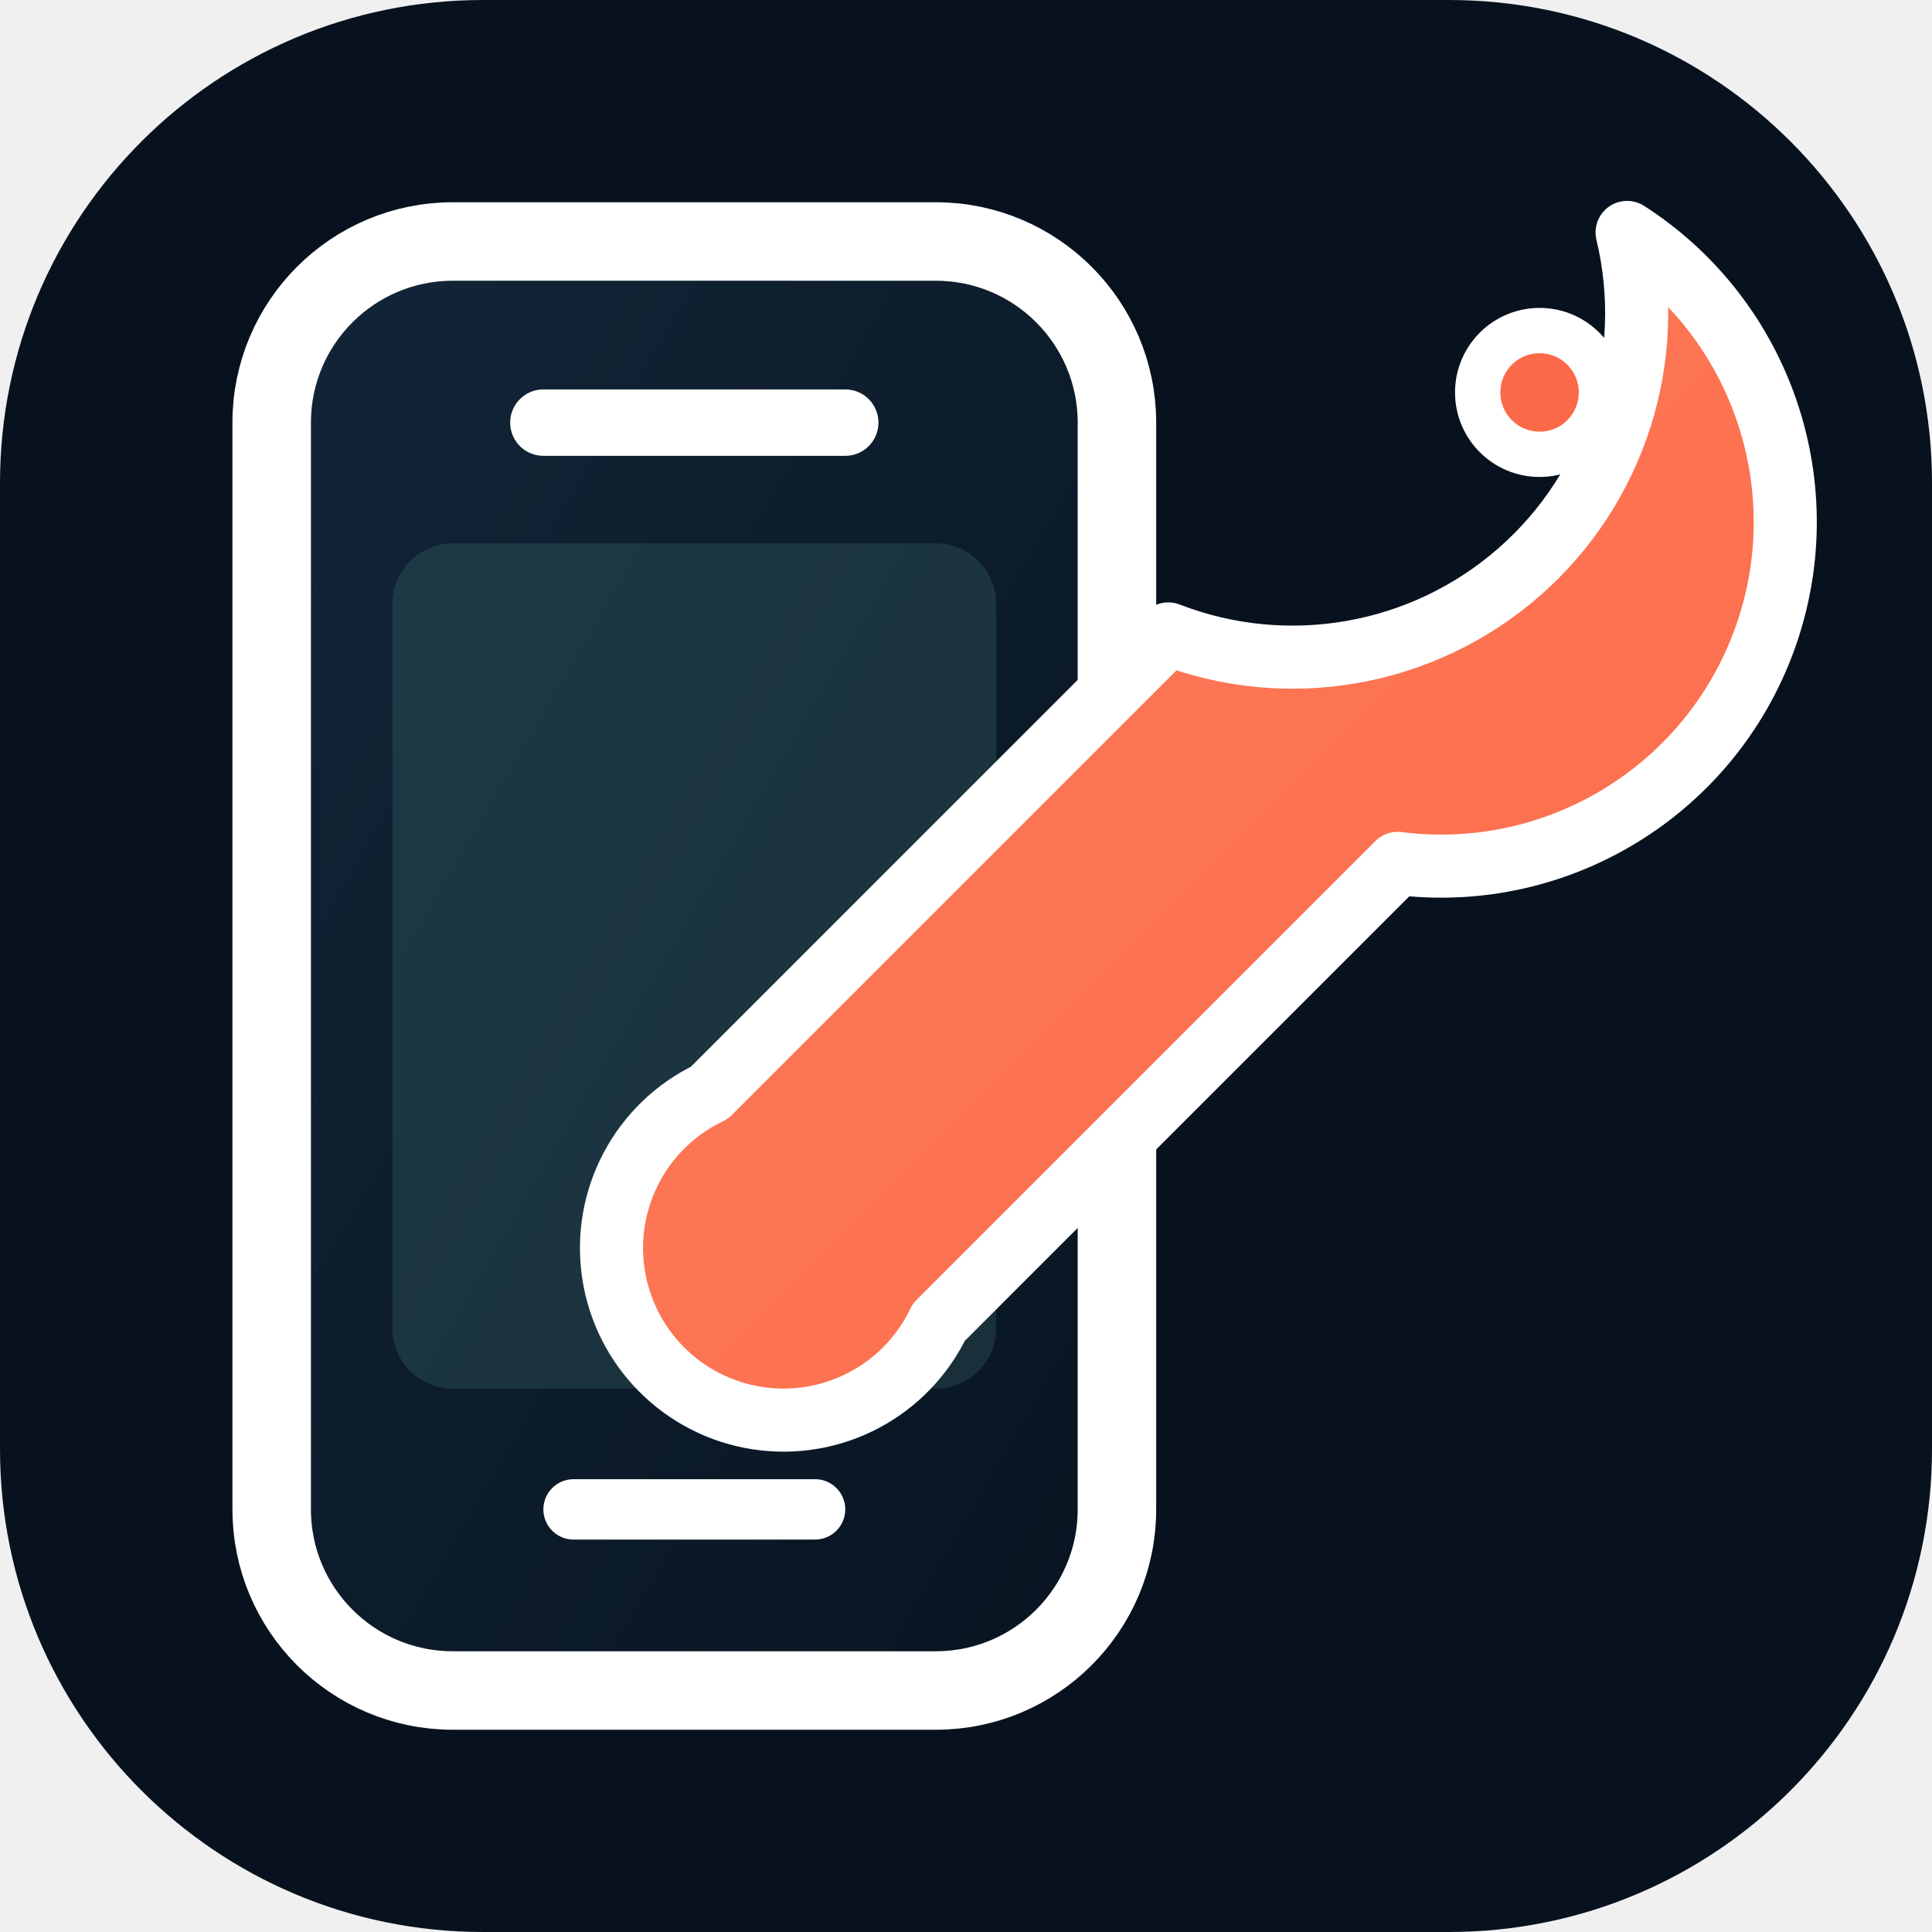
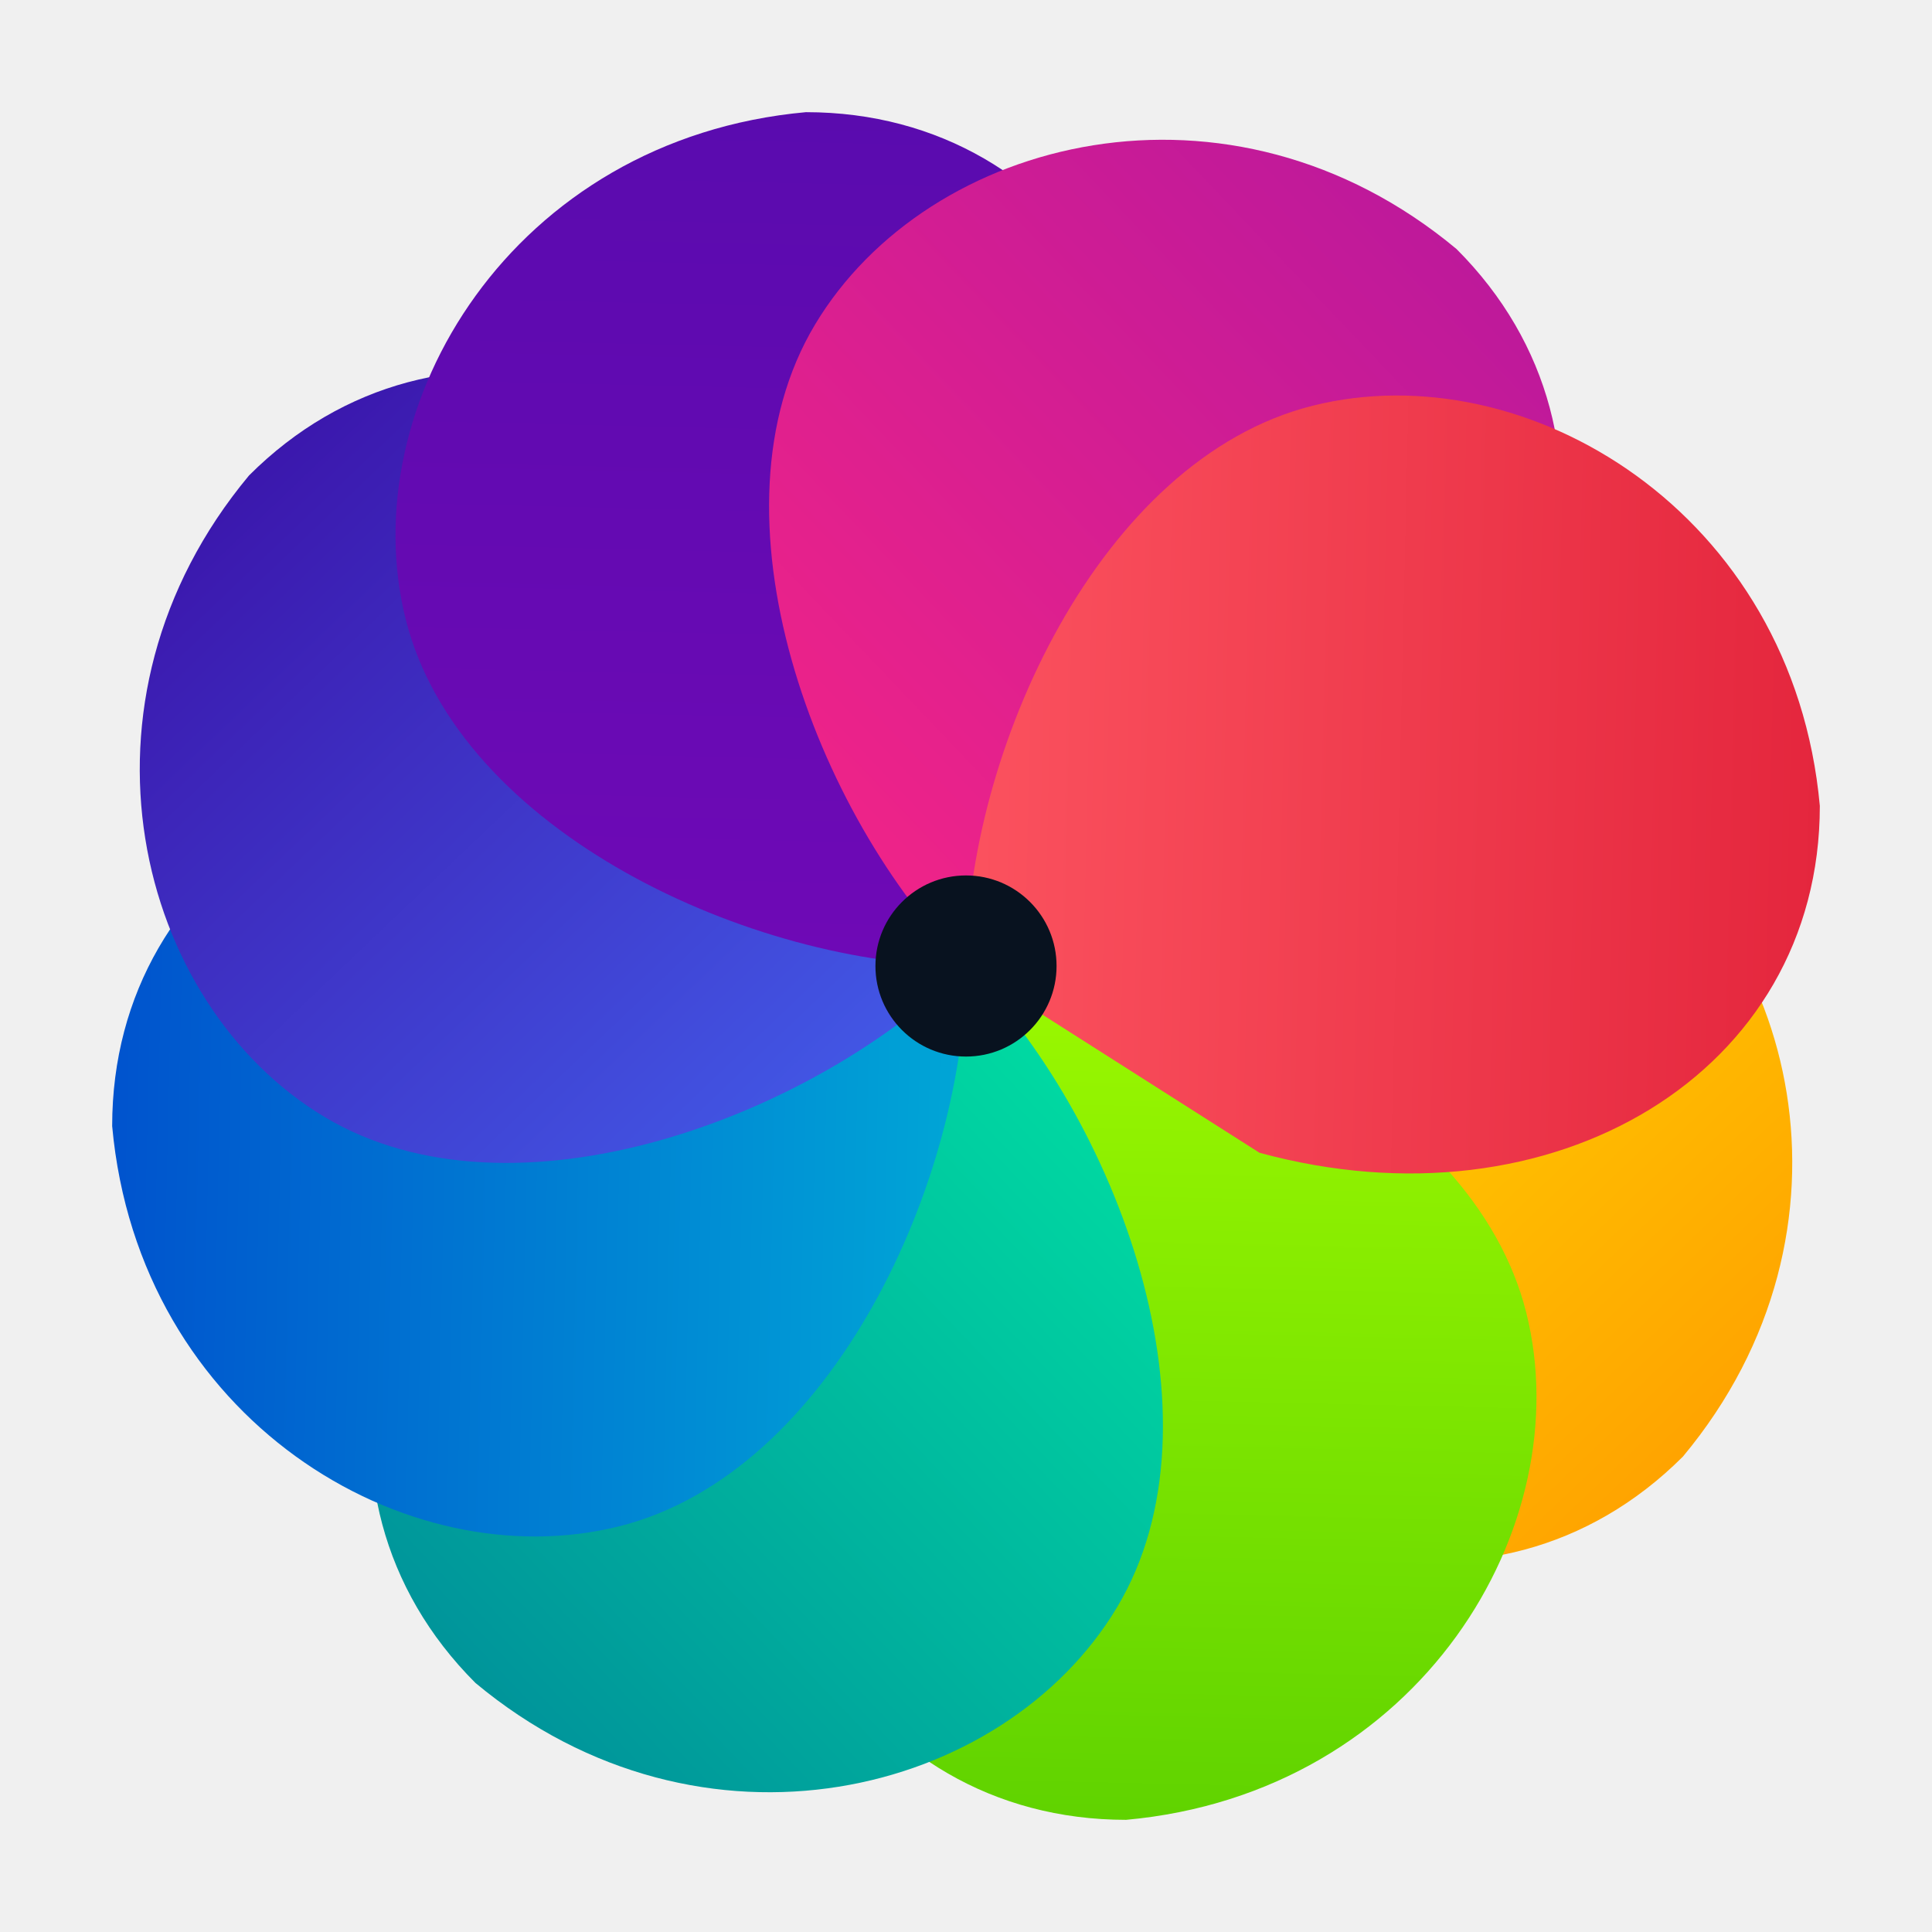
- <svg xmlns="http://www.w3.org/2000/svg" viewBox="0 0 64 64">
+ <svg xmlns="http://www.w3.org/2000/svg" viewBox="0 0 512 512" width="100%" height="100%">
  <defs>
-     <linearGradient id="phoneGrad" x1="0%" y1="0%" x2="100%" y2="100%">
-       <stop offset="0%" stop-color="#122538" />
-       <stop offset="100%" stop-color="#081420" />
+     <linearGradient id="p-orange" x1="0%" y1="0%" x2="100%" y2="100%">
+       <stop offset="0%" stop-color="#ff9900" />
+       <stop offset="100%" stop-color="#ff4400" />
    </linearGradient>
-     <linearGradient id="wrenchGrad" x1="0%" y1="0%" x2="100%" y2="100%">
-       <stop offset="0%" stop-color="#ff7f5d" />
-       <stop offset="100%" stop-color="#fb6948" />
+     <linearGradient id="p-yellow" x1="0%" y1="0%" x2="100%" y2="100%">
+       <stop offset="0%" stop-color="#ffea00" />
+       <stop offset="100%" stop-color="#ff9900" />
+     </linearGradient>
+     <linearGradient id="p-lime" x1="0%" y1="0%" x2="100%" y2="100%">
+       <stop offset="0%" stop-color="#a6ff00" />
+       <stop offset="100%" stop-color="#55cc00" />
+     </linearGradient>
+     <linearGradient id="p-teal" x1="0%" y1="0%" x2="100%" y2="100%">
+       <stop offset="0%" stop-color="#00e5a3" />
+       <stop offset="100%" stop-color="#008899" />
+     </linearGradient>
+     <linearGradient id="p-blue" x1="0%" y1="0%" x2="100%" y2="100%">
+       <stop offset="0%" stop-color="#00b4d8" />
+       <stop offset="100%" stop-color="#0044cc" />
+     </linearGradient>
+     <linearGradient id="p-royal" x1="0%" y1="0%" x2="100%" y2="100%">
+       <stop offset="0%" stop-color="#4361ee" />
+       <stop offset="100%" stop-color="#3a0ca3" />
+     </linearGradient>
+     <linearGradient id="p-purple" x1="0%" y1="0%" x2="100%" y2="100%">
+       <stop offset="0%" stop-color="#7209b7" />
+       <stop offset="100%" stop-color="#560bad" />
+     </linearGradient>
+     <linearGradient id="p-magenta" x1="0%" y1="0%" x2="100%" y2="100%">
+       <stop offset="0%" stop-color="#f72585" />
+       <stop offset="100%" stop-color="#b5179e" />
+     </linearGradient>
+     <linearGradient id="p-coral" x1="0%" y1="0%" x2="100%" y2="100%">
+       <stop offset="0%" stop-color="#ff5964" />
+       <stop offset="100%" stop-color="#e01e37" />
    </linearGradient>
  </defs>
-   <rect width="64" height="64" rx="16" fill="#08121f" />
-   <rect x="9" y="8" width="28" height="48" rx="6" fill="url(#phoneGrad)" stroke="#ffffff" stroke-width="2.6" />
-   <line x1="18" y1="14" x2="28" y2="14" stroke="#ffffff" stroke-width="2.2" stroke-linecap="round" />
-   <line x1="19" y1="50" x2="27" y2="50" stroke="#ffffff" stroke-width="2" stroke-linecap="round" />
-   <rect x="13" y="18" width="20" height="28" rx="2" fill="#8ce7d5" fill-opacity="0.12" />
-   <g transform="translate(14, 2) scale(1.9)">
-     <path d="M21 3a6 6 0 0 1-8 7L5 18a3 3 0 1 0 4 4l8-8a6 6 0 0 0 4-11Z" fill="url(#wrenchGrad)" stroke="#ffffff" stroke-width="1.1" stroke-linejoin="round" />
+   <g transform="translate(256, 256)">
+     <path d="M 0,0 C 40,-40 120,-70 170,-40 C 220,-10 240,70 190,130 C 140,180 60,160 20,90 Z" fill="url(#p-yellow)" transform="rotate(0)" />
+     <path d="M 0,0 C 40,-40 120,-70 170,-40 C 220,-10 240,70 190,130 C 140,180 60,160 20,90 Z" fill="url(#p-lime)" transform="rotate(45)" />
+     <path d="M 0,0 C 40,-40 120,-70 170,-40 C 220,-10 240,70 190,130 C 140,180 60,160 20,90 Z" fill="url(#p-teal)" transform="rotate(90)" />
+     <path d="M 0,0 C 40,-40 120,-70 170,-40 C 220,-10 240,70 190,130 C 140,180 60,160 20,90 Z" fill="url(#p-blue)" transform="rotate(135)" />
+     <path d="M 0,0 C 40,-40 120,-70 170,-40 C 220,-10 240,70 190,130 C 140,180 60,160 20,90 Z" fill="url(#p-royal)" transform="rotate(180)" />
+     <path d="M 0,0 C 40,-40 120,-70 170,-40 C 220,-10 240,70 190,130 C 140,180 60,160 20,90 Z" fill="url(#p-purple)" transform="rotate(225)" />
+     <path d="M 0,0 C 40,-40 120,-70 170,-40 C 220,-10 240,70 190,130 C 140,180 60,160 20,90 Z" fill="url(#p-magenta)" transform="rotate(270)" />
+     <path d="M 0,0 C 40,-40 120,-70 170,-40 C 220,-10 240,70 190,130 C 140,180 60,160 20,90 Z" fill="url(#p-coral)" transform="rotate(315)" />
+     <circle cx="0" cy="0" r="24" fill="#08121f" />
  </g>
-   <circle cx="51" cy="13" r="2.8" fill="#ffffff" />
-   <circle cx="51" cy="13" r="1.3" fill="#fb6948" />
</svg>
